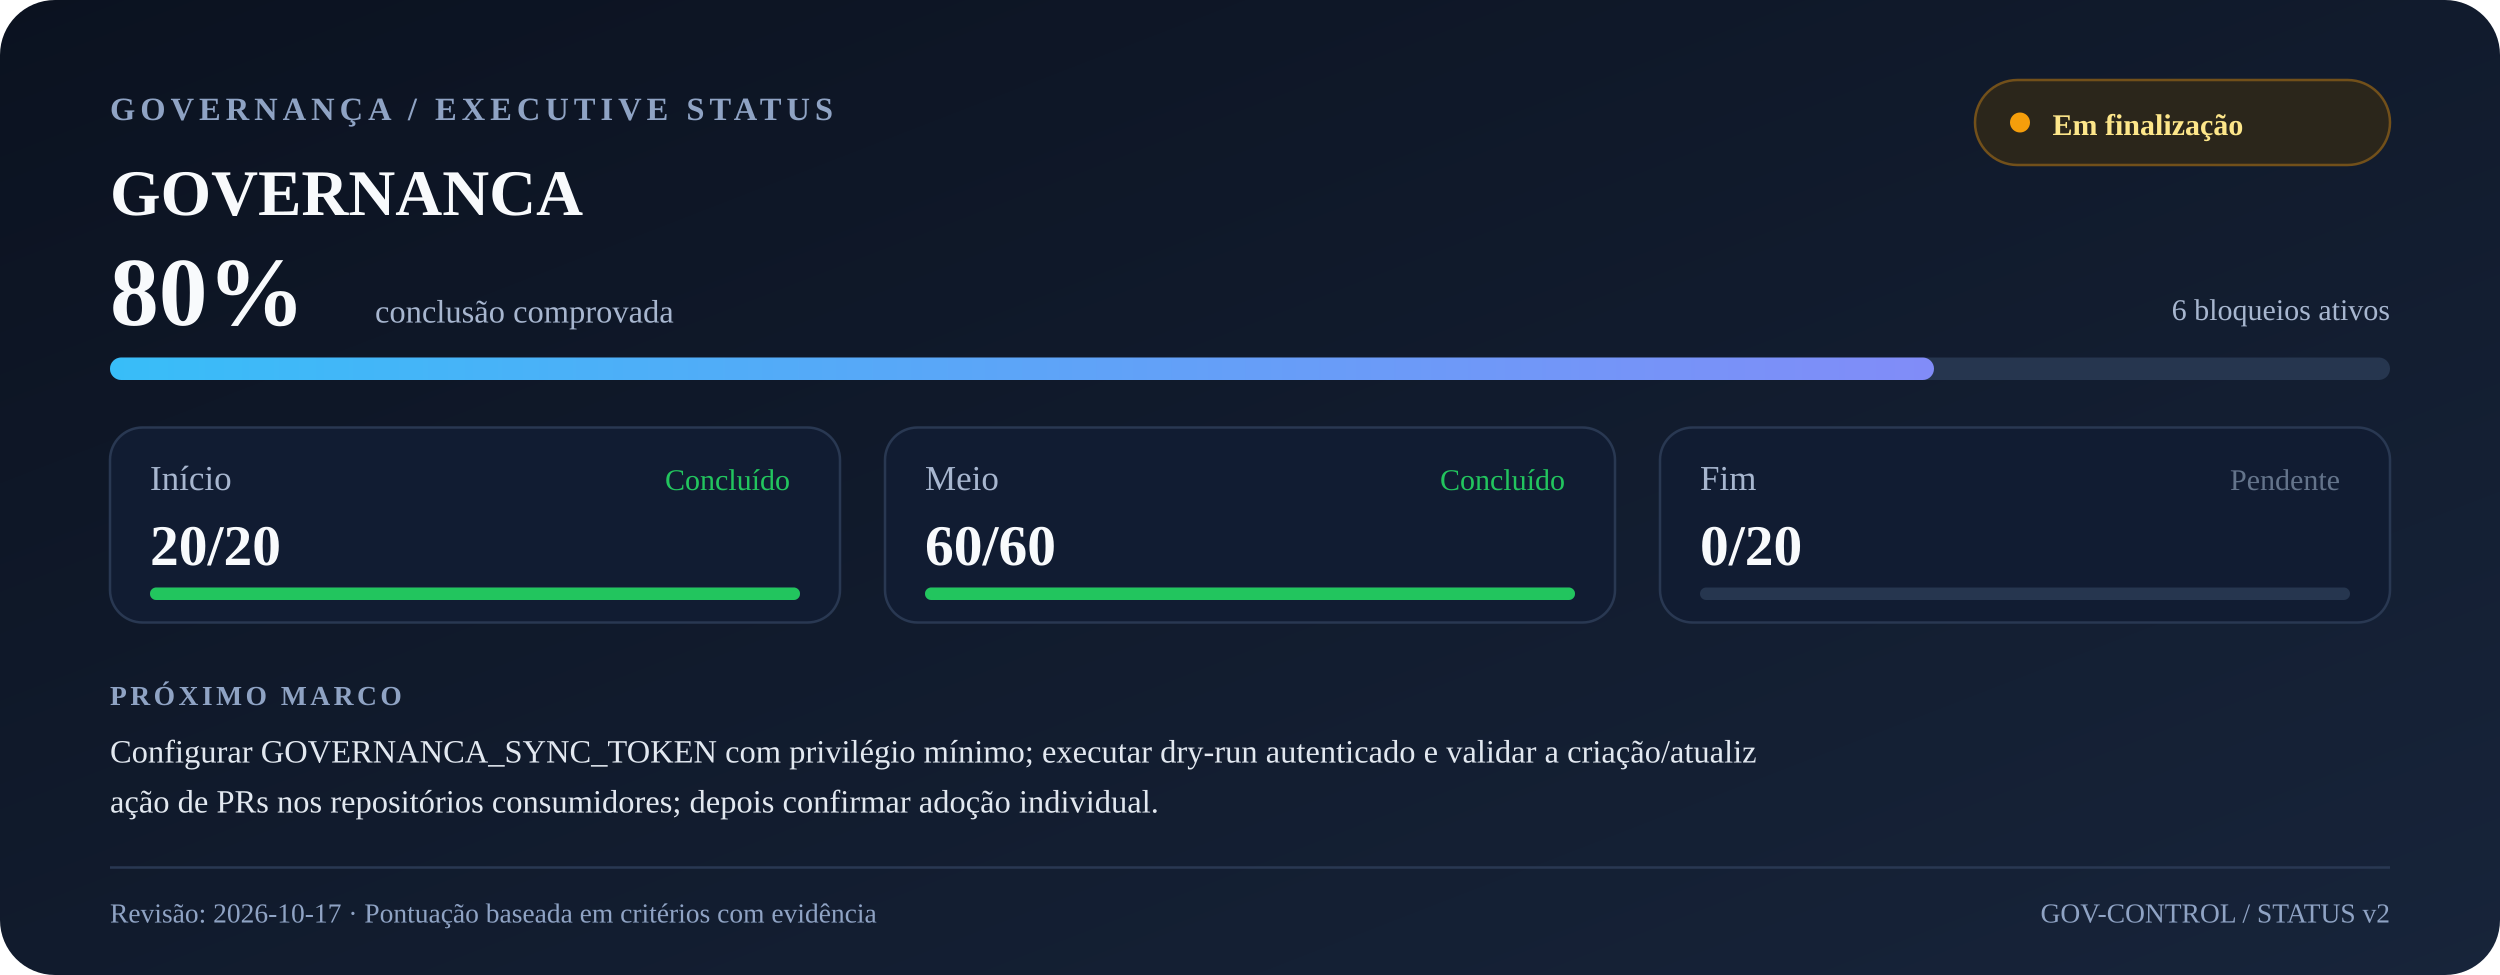
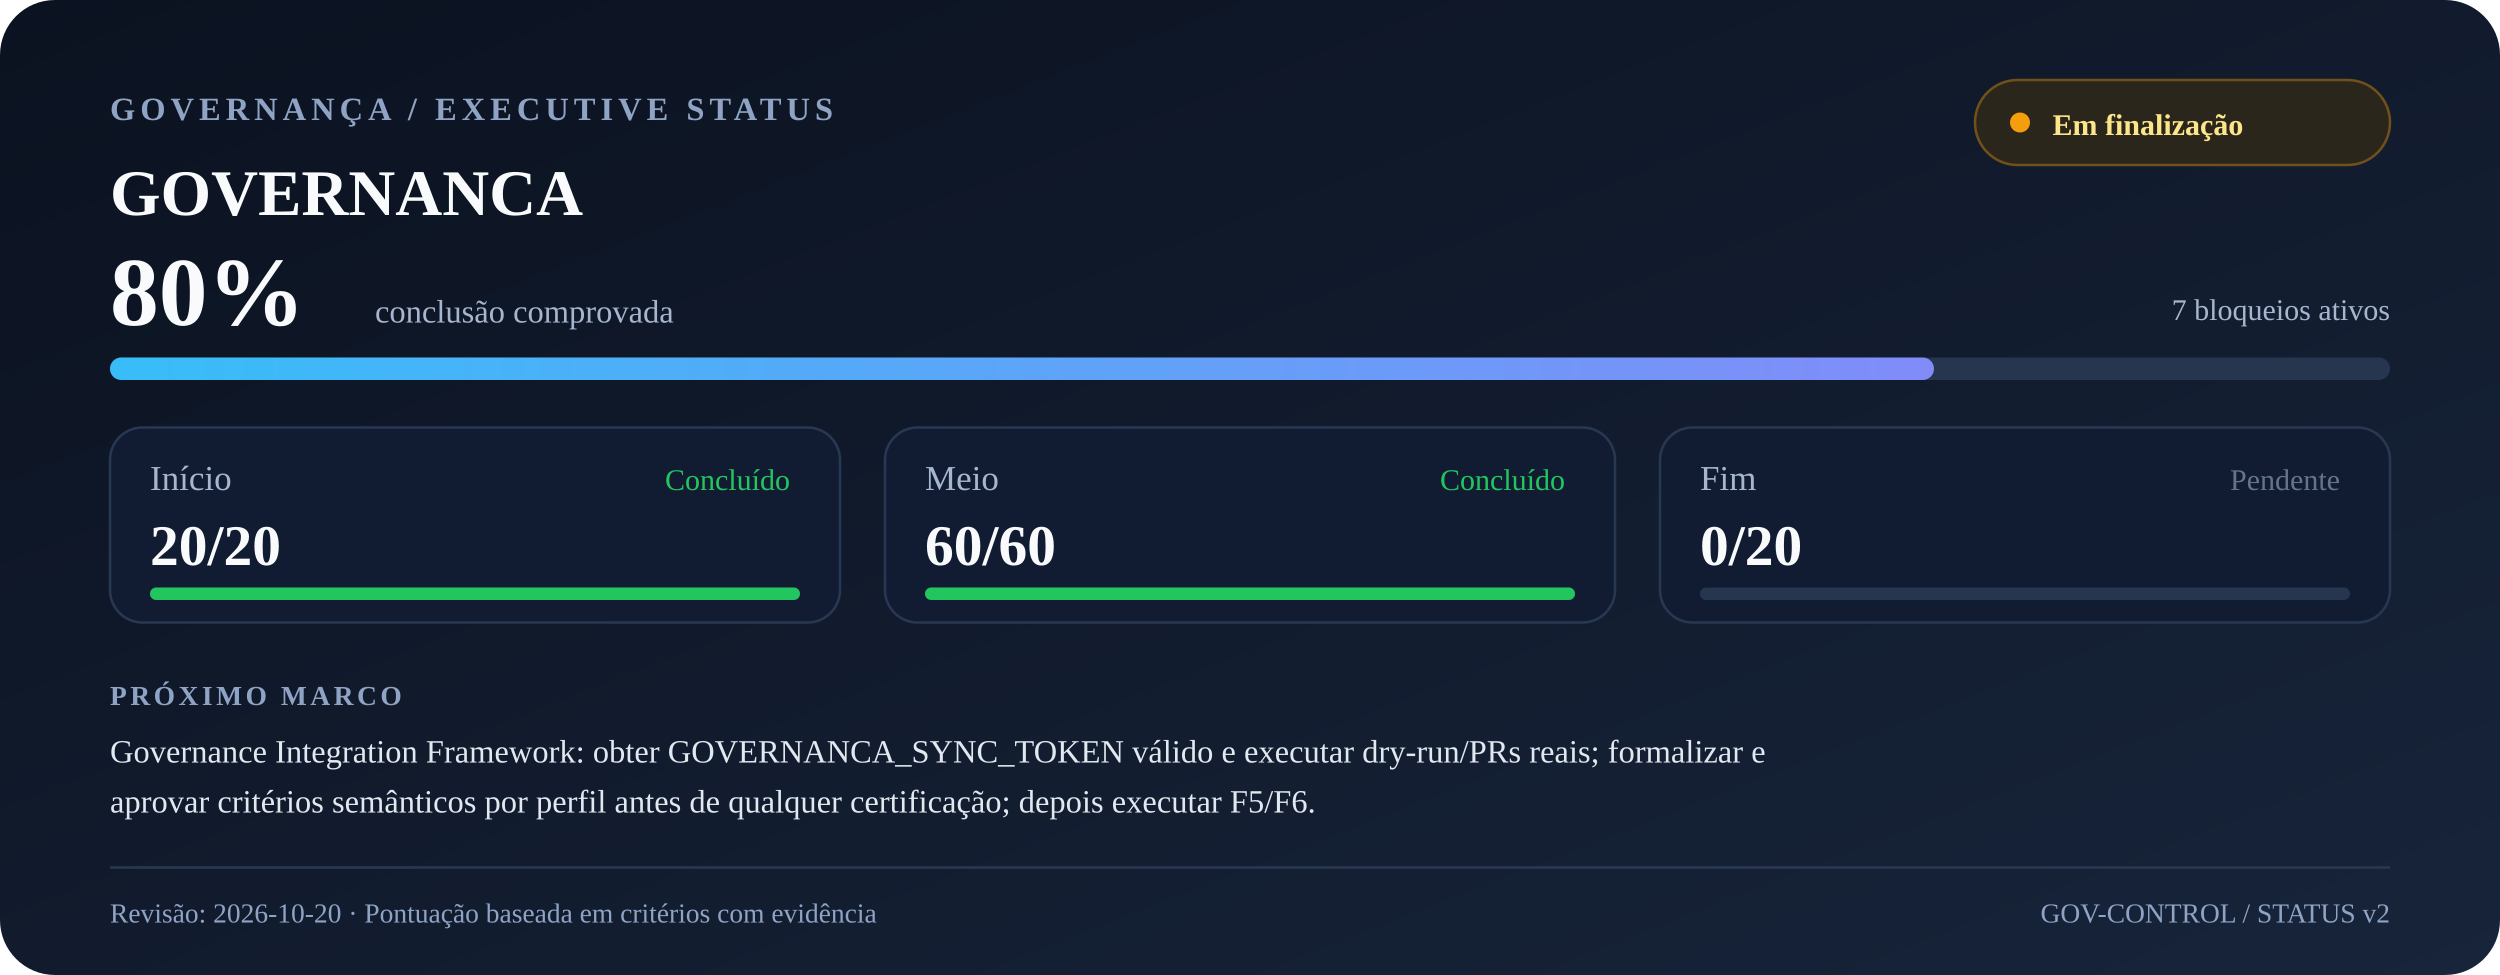
<svg xmlns="http://www.w3.org/2000/svg" width="1000" height="390" viewBox="0 0 1000 390" role="img" aria-labelledby="title desc">
  <defs>
    <linearGradient id="bg" x1="0" y1="0" x2="1" y2="1">
      <stop offset="0" stop-color="#0b1220" />
      <stop offset="1" stop-color="#17243a" />
    </linearGradient>
    <linearGradient id="progress" x1="0" y1="0" x2="1" y2="0">
      <stop offset="0" stop-color="#38bdf8" />
      <stop offset="1" stop-color="#818cf8" />
    </linearGradient>
  </defs>
  <rect width="1000" height="390" rx="22" fill="url(#bg)" />
  <text x="44" y="48" font-size="13" font-weight="700" letter-spacing="2" fill="#8fa3c4">GOVERNANÇA / EXECUTIVE STATUS</text>
  <text x="44" y="86" font-size="26" font-weight="700" fill="#f8fafc">GOVERNANCA</text>
  <rect x="790" y="32" width="166" height="34" rx="17" fill="#2b261b" stroke="#72501a" />
  <circle cx="808" cy="49" r="4" fill="#f59e0b" />
  <text x="821" y="54" font-size="12" font-weight="600" fill="#fde68a">Em finalização</text>
  <text x="44" y="130" font-size="39" font-weight="750" fill="#f8fafc">80%</text>
  <text x="150" y="129" font-size="13" fill="#a7b6cf">conclusão comprovada</text>
-   <text x="956" y="128" font-size="12" text-anchor="end" fill="#a7b6cf">6 bloqueios ativos</text>
+   <text x="956" y="128" font-size="12" text-anchor="end" fill="#a7b6cf">7 bloqueios ativos</text>
  <rect x="44" y="143" width="912" height="9" rx="4.5" fill="#26364f" />
  <rect x="44" y="143" width="729.6" height="9" rx="4.5" fill="url(#progress)" />
  <rect x="44" y="171" width="292" height="78" rx="13" fill="#111c32" stroke="#293852" />
  <text x="60" y="196" font-size="14" fill="#a7b6cf">Início</text>
  <text x="60" y="226" font-size="23" font-weight="700" fill="#f8fafc">20/20</text>
  <text x="316" y="196" text-anchor="end" font-size="12" fill="#22c55e">Concluído</text>
  <rect x="60" y="235" width="260" height="5" rx="2.5" fill="#26364f" />
  <rect x="60" y="235" width="260.0" height="5" rx="2.5" fill="#22c55e" />
  <rect x="354" y="171" width="292" height="78" rx="13" fill="#111c32" stroke="#293852" />
  <text x="370" y="196" font-size="14" fill="#a7b6cf">Meio</text>
  <text x="370" y="226" font-size="23" font-weight="700" fill="#f8fafc">60/60</text>
  <text x="626" y="196" text-anchor="end" font-size="12" fill="#22c55e">Concluído</text>
  <rect x="370" y="235" width="260" height="5" rx="2.5" fill="#26364f" />
  <rect x="370" y="235" width="260.0" height="5" rx="2.5" fill="#22c55e" />
  <rect x="664" y="171" width="292" height="78" rx="13" fill="#111c32" stroke="#293852" />
  <text x="680" y="196" font-size="14" fill="#a7b6cf">Fim</text>
  <text x="680" y="226" font-size="23" font-weight="700" fill="#f8fafc">0/20</text>
  <text x="936" y="196" text-anchor="end" font-size="12" fill="#64748b">Pendente</text>
  <rect x="680" y="235" width="260" height="5" rx="2.5" fill="#26364f" />
  <rect x="680" y="235" width="0.0" height="5" rx="2.5" fill="#64748b" />
  <text x="44" y="282" font-size="11" font-weight="700" letter-spacing="1.4" fill="#8fa3c4">PRÓXIMO MARCO</text>
-   <text x="44" y="305" font-size="13" fill="#e2e8f0">Configurar GOVERNANCA_SYNC_TOKEN com privilégio mínimo; executar dry-run autenticado e validar a criação/atualiz</text>
-   <text x="44" y="325" font-size="13" fill="#e2e8f0">ação de PRs nos repositórios consumidores; depois confirmar adoção individual.</text>
+   <text x="44" y="305" font-size="13" fill="#e2e8f0">Governance Integration Framework: obter GOVERNANCA_SYNC_TOKEN válido e executar dry-run/PRs reais; formalizar e </text>
+   <text x="44" y="325" font-size="13" fill="#e2e8f0">aprovar critérios semânticos por perfil antes de qualquer certificação; depois executar F5/F6.</text>
  <line x1="44" y1="347" x2="956" y2="347" stroke="#293852" />
-   <text x="44" y="369" font-size="11" fill="#8fa3c4">Revisão: 2026-10-17 · Pontuação baseada em critérios com evidência</text>
+   <text x="44" y="369" font-size="11" fill="#8fa3c4">Revisão: 2026-10-20 · Pontuação baseada em critérios com evidência</text>
  <text x="956" y="369" font-size="11" text-anchor="end" fill="#8fa3c4">GOV-CONTROL / STATUS v2</text>
</svg>
